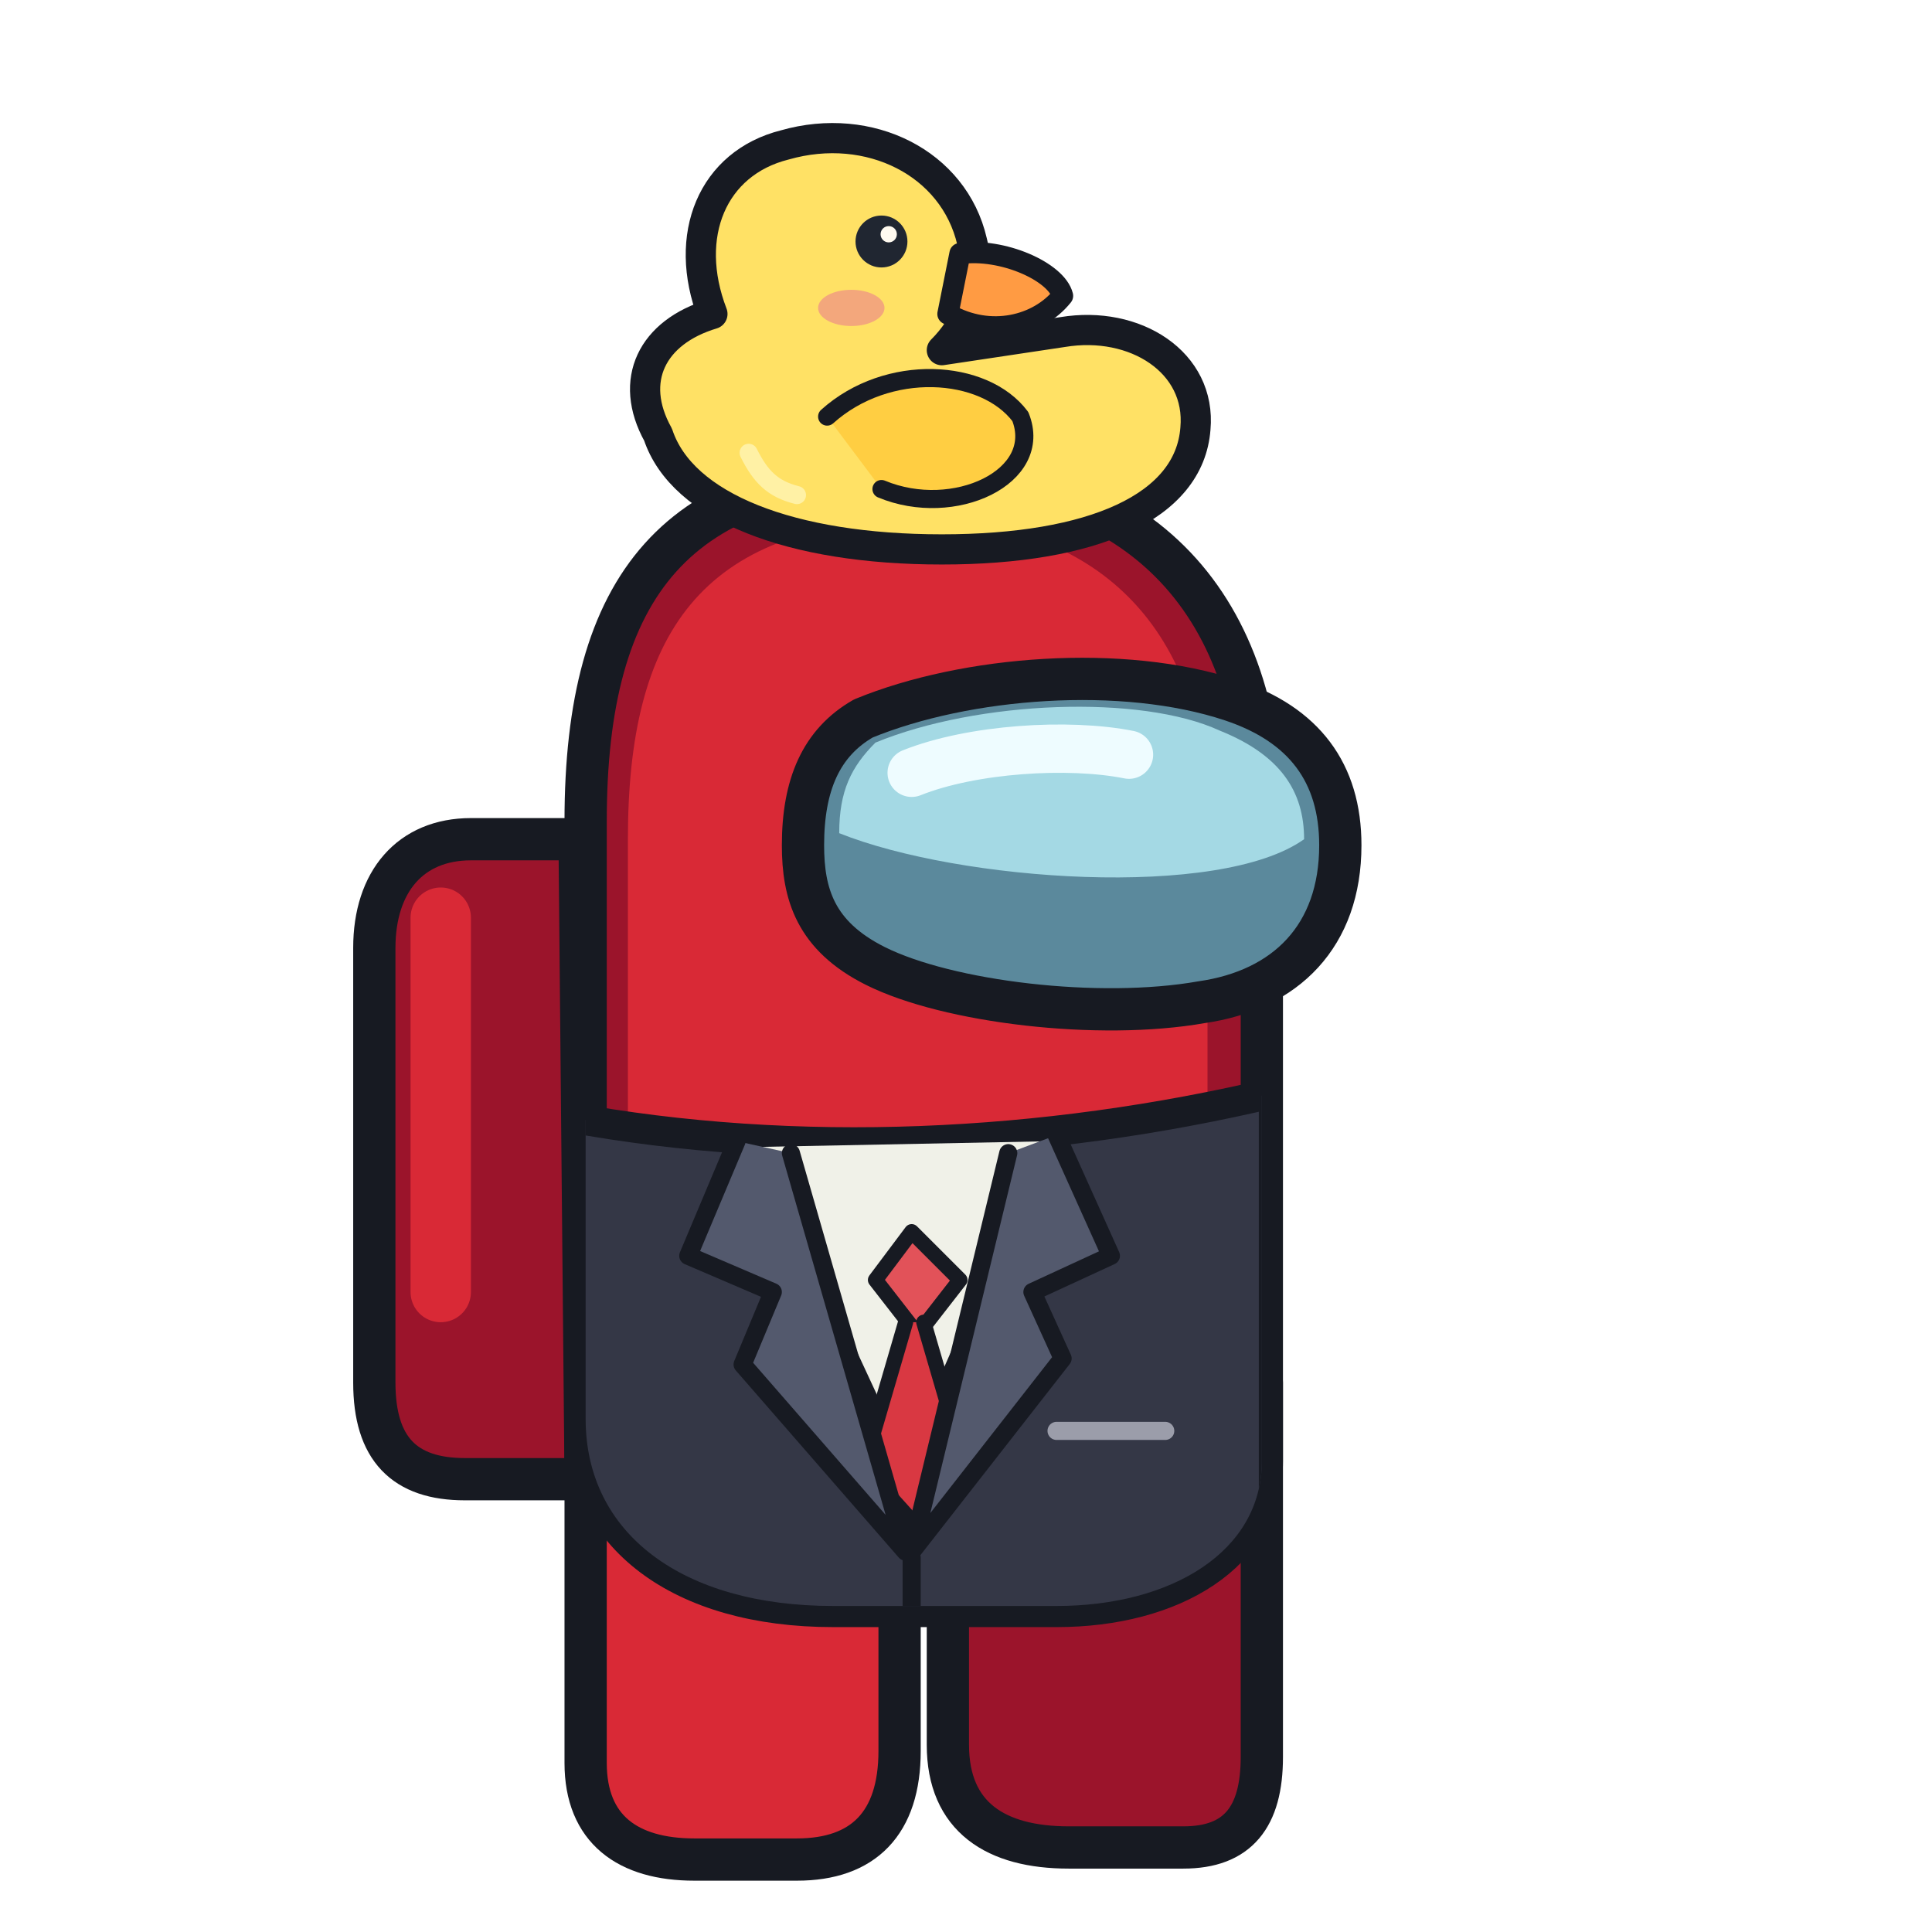
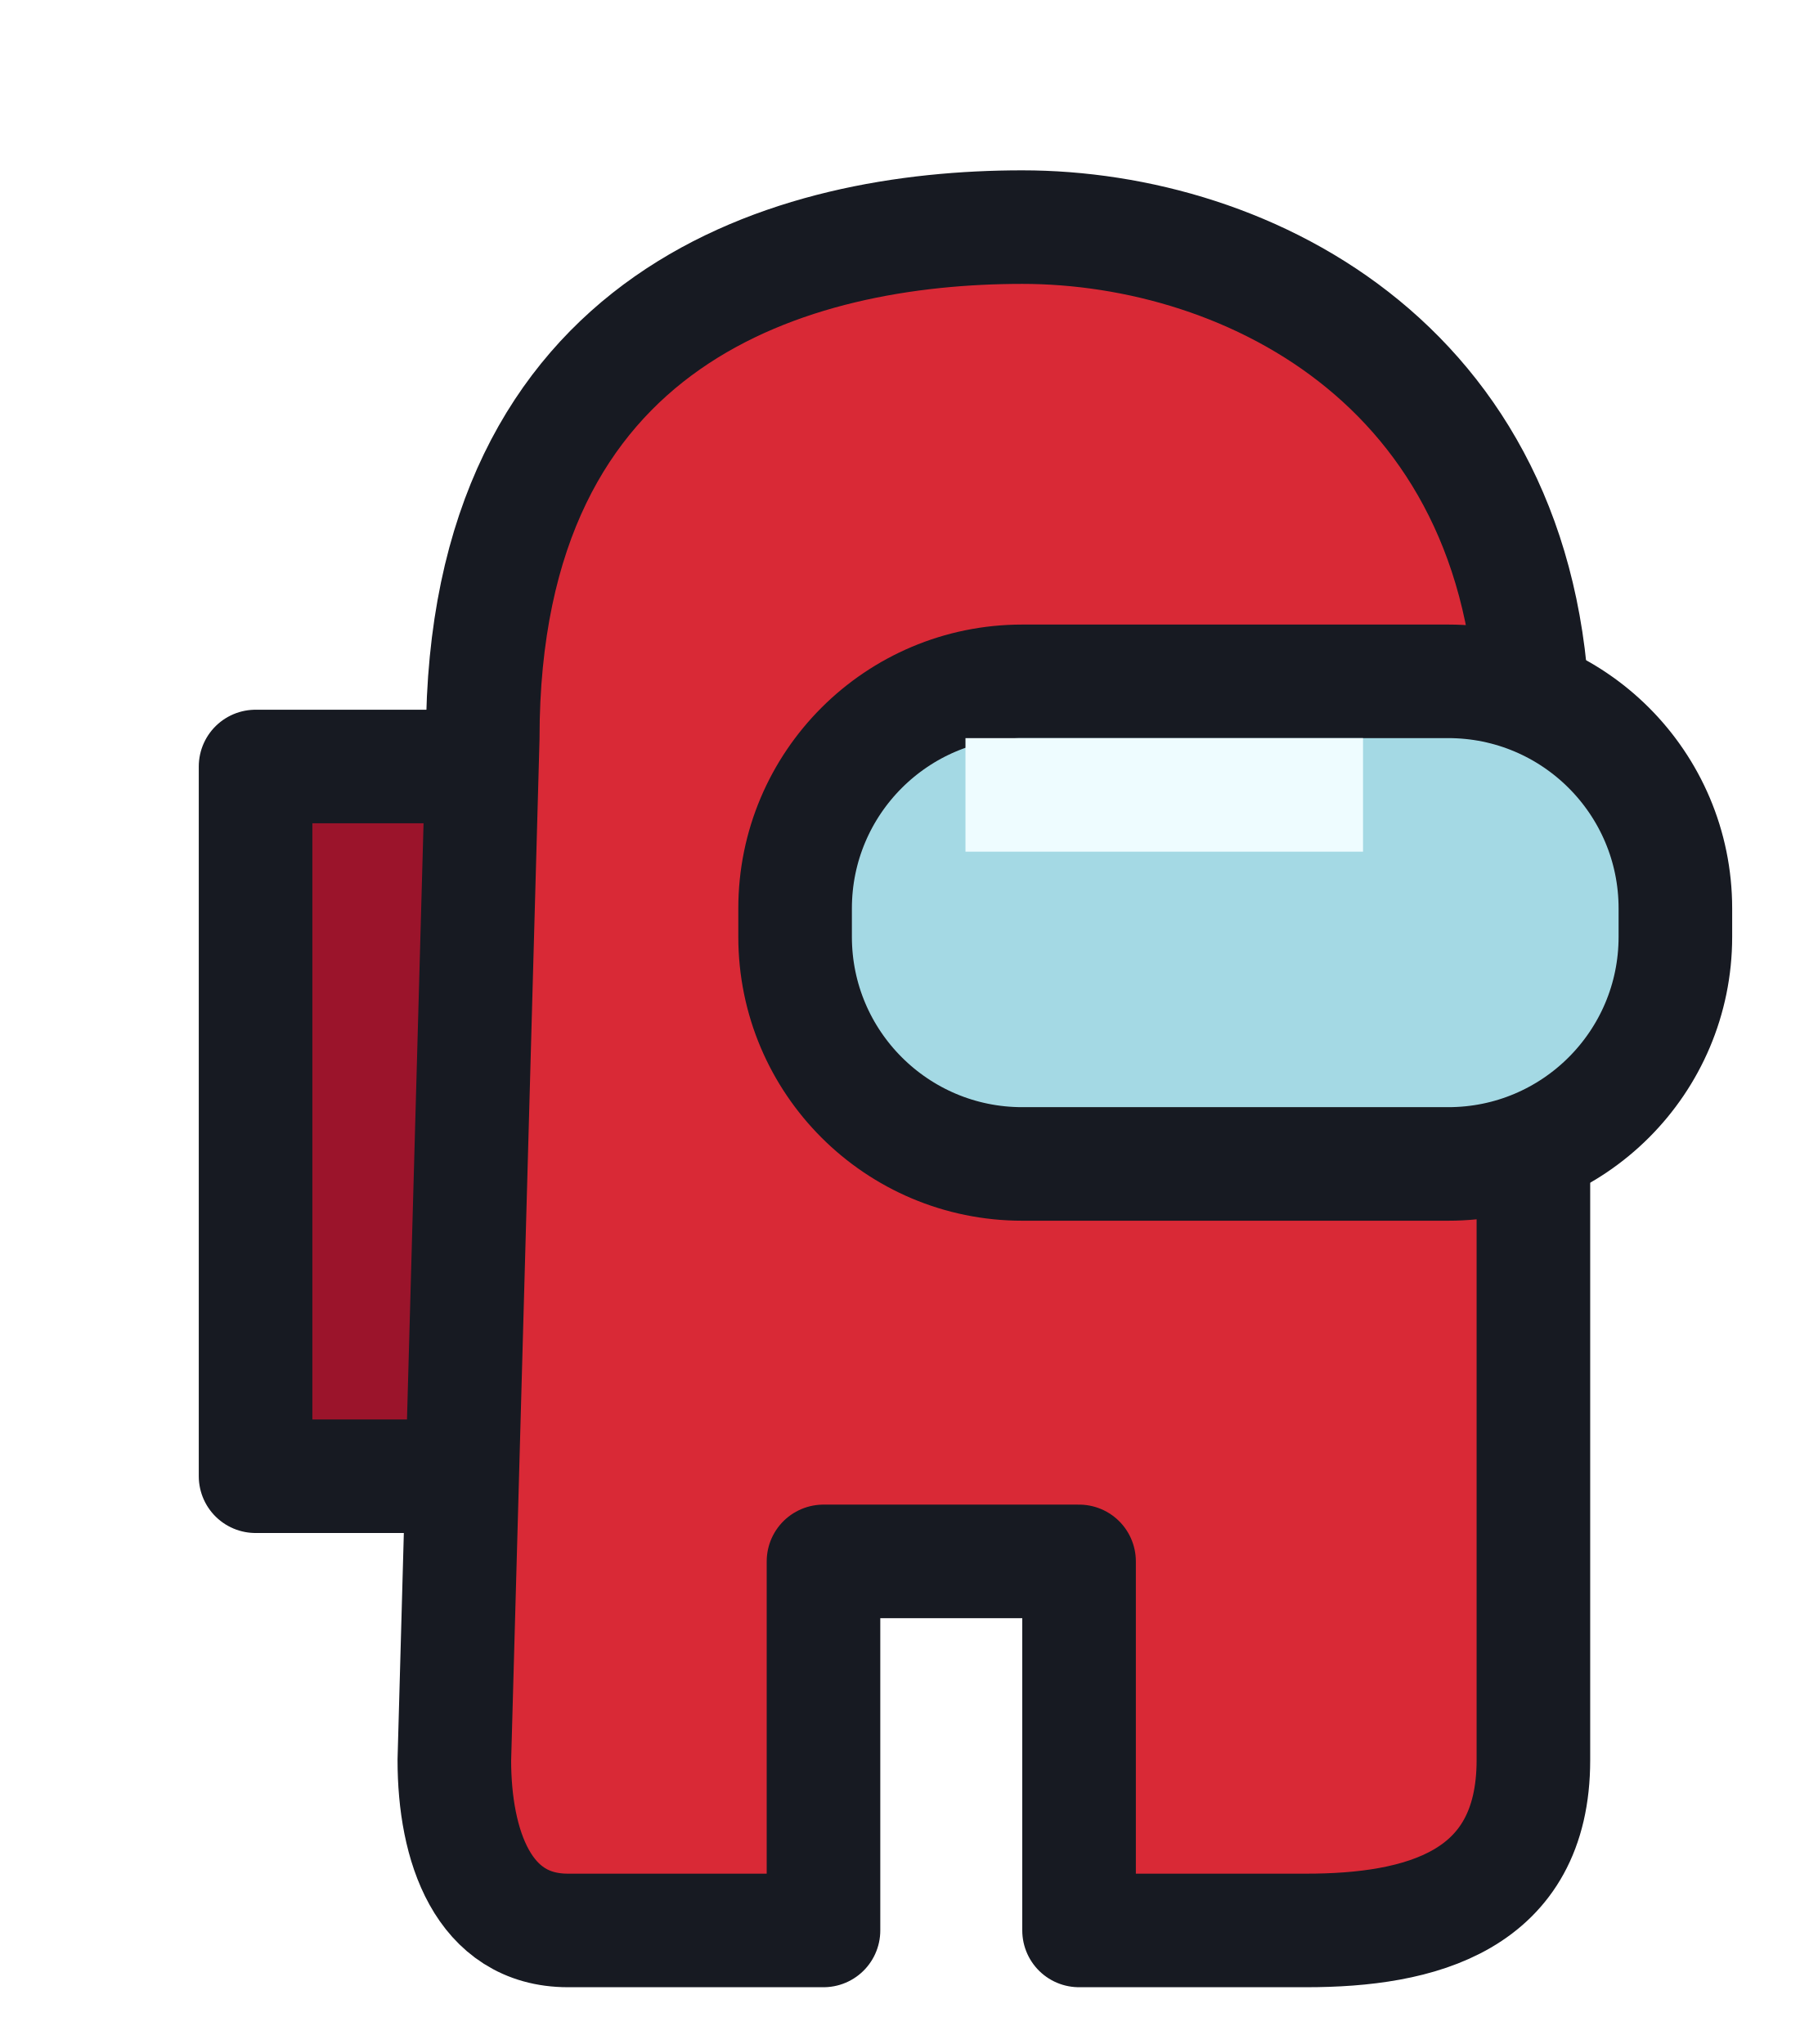
- <svg xmlns="http://www.w3.org/2000/svg" class="crewmate" viewBox="0 0 320 320" role="img" aria-label="Red crewmate wearing a suit and a duck hat">
-   <defs>
-     <clipPath id="body-clip">
-       <path d="M97 136c0-39 15-58 54-58 39 0 58 23 58 58v106c0 15-15 24-34 24h-37c-25 0-41-12-41-31Z" />
-     </clipPath>
-   </defs>
-   <g class="crew-character" stroke="#171a22" stroke-width="7" stroke-linecap="round" stroke-linejoin="round">
-     <g class="crew-backpack">
-       <path d="M96 139H78c-10 0-16 7-16 18v72c0 11 5 16 15 16h20Z" fill="#9b142b" />
-       <path d="M73 152v62" fill="none" stroke="#d92936" stroke-width="10" />
-     </g>
-     <path class="crew-leg rear-leg" d="M157 228v61c0 12 8 17 20 17h19c9 0 13-5 13-15v-62" fill="#9b142b" />
-     <path class="crew-leg front-leg" d="M97 230v62c0 11 7 16 18 16h17c11 0 17-6 17-18v-43" fill="#d92936" />
-     <path class="crew-body" d="M97 136c0-39 15-58 54-58 39 0 58 23 58 58v106c0 15-15 24-34 24h-37c-25 0-41-12-41-31Z" fill="#9b142b" />
-     <path d="M104 139c0-34 12-52 47-53 30 0 47 17 49 45v79c-16 21-58 22-96 8Z" fill="#d92936" stroke="none" />
-     <g class="crew-suit" clip-path="url(#body-clip)">
-       <path d="M94 185c38 7 79 5 117-4v89H92Z" fill="#343746" stroke-width="5" />
-       <path d="m124 190 26 56 25-57" fill="#f0f1e8" stroke-width="4" />
-       <path d="m151 204 8 8-7 9-7-9Z" fill="#e25259" stroke-width="2.5" />
-       <path d="m150 219-7 24 9 10 8-10-7-24" fill="#d93842" stroke-width="2.5" />
-       <path d="m122 189-8 19 14 6-5 12 27 31-19-66m44-3 9 20-13 6 5 11-25 32 16-66" fill="#53596d" stroke-width="3" />
-       <path d="M151 258v14" fill="none" stroke-width="3" />
-       <path d="M175 237h18" fill="none" stroke="#9b9daa" stroke-width="3" />
-     </g>
-     <g class="crew-visor">
-       <path d="M143 119c17-7 43-9 61-3 12 4 18 12 18 24 0 15-9 24-23 26-17 3-42 0-54-6-10-5-12-12-12-20 0-10 3-17 10-21Z" fill="#5b899c" />
-       <path d="M145 123c17-7 44-8 57-2 10 4 14 10 14 18-14 10-57 7-77-1 0-7 2-11 6-15Z" fill="#a4d9e4" stroke="none" />
-       <path d="M151 128c10-4 26-5 36-3" fill="none" stroke="#eefcff" stroke-width="8" />
-     </g>
-     <g class="crew-hat" data-hat="duck">
-       <g stroke-width="5">
-         <path d="M109 72c-5-9-1-17 9-20-5-13 0-25 12-28 14-4 28 3 31 16 2 8-1 14-5 18l20-3c12-2 23 5 22 16-1 13-17 20-42 20-25 0-43-7-47-19Z" fill="#ffe165" />
-         <path d="M159 42c7-1 16 3 17 7-4 5-12 7-19 3Z" fill="#ff9b43" stroke-width="3.5" />
-         <circle cx="146" cy="40" r="4.3" fill="#202631" stroke="none" />
-         <circle cx="147.2" cy="38.8" r="1.35" fill="#fffaf0" stroke="none" />
-         <ellipse cx="141" cy="51" rx="5.5" ry="3" fill="#f3a77c" stroke="none" />
-         <path d="M137 69c10-9 26-8 32 0 4 10-11 17-23 12" fill="#ffce42" stroke-width="3" />
-         <path d="M124 75c2 4 4 6 8 7" fill="none" stroke="#fff1a5" stroke-width="3" />
-       </g>
-     </g>
+ <svg xmlns="http://www.w3.org/2000/svg" viewBox="0 0 64 72">
+   <g stroke="#171a22" stroke-width="4" stroke-linejoin="round">
+     <path d="M16 27H9v25h8" fill="#9b142b" />
+     <path d="M17 26C17 11 28 8 36 8s18 5 18 18v36c0 5-4 6-8 6h-8v-13h-9v13h-9c-3 0-4-3-4-6Z" fill="#d92936" />
+     <rect x="28" y="24" width="31" height="17" rx="8" fill="#a4d9e4" />
+     <path d="M34 28h14" stroke="#eefcff" />
  </g>
</svg>
